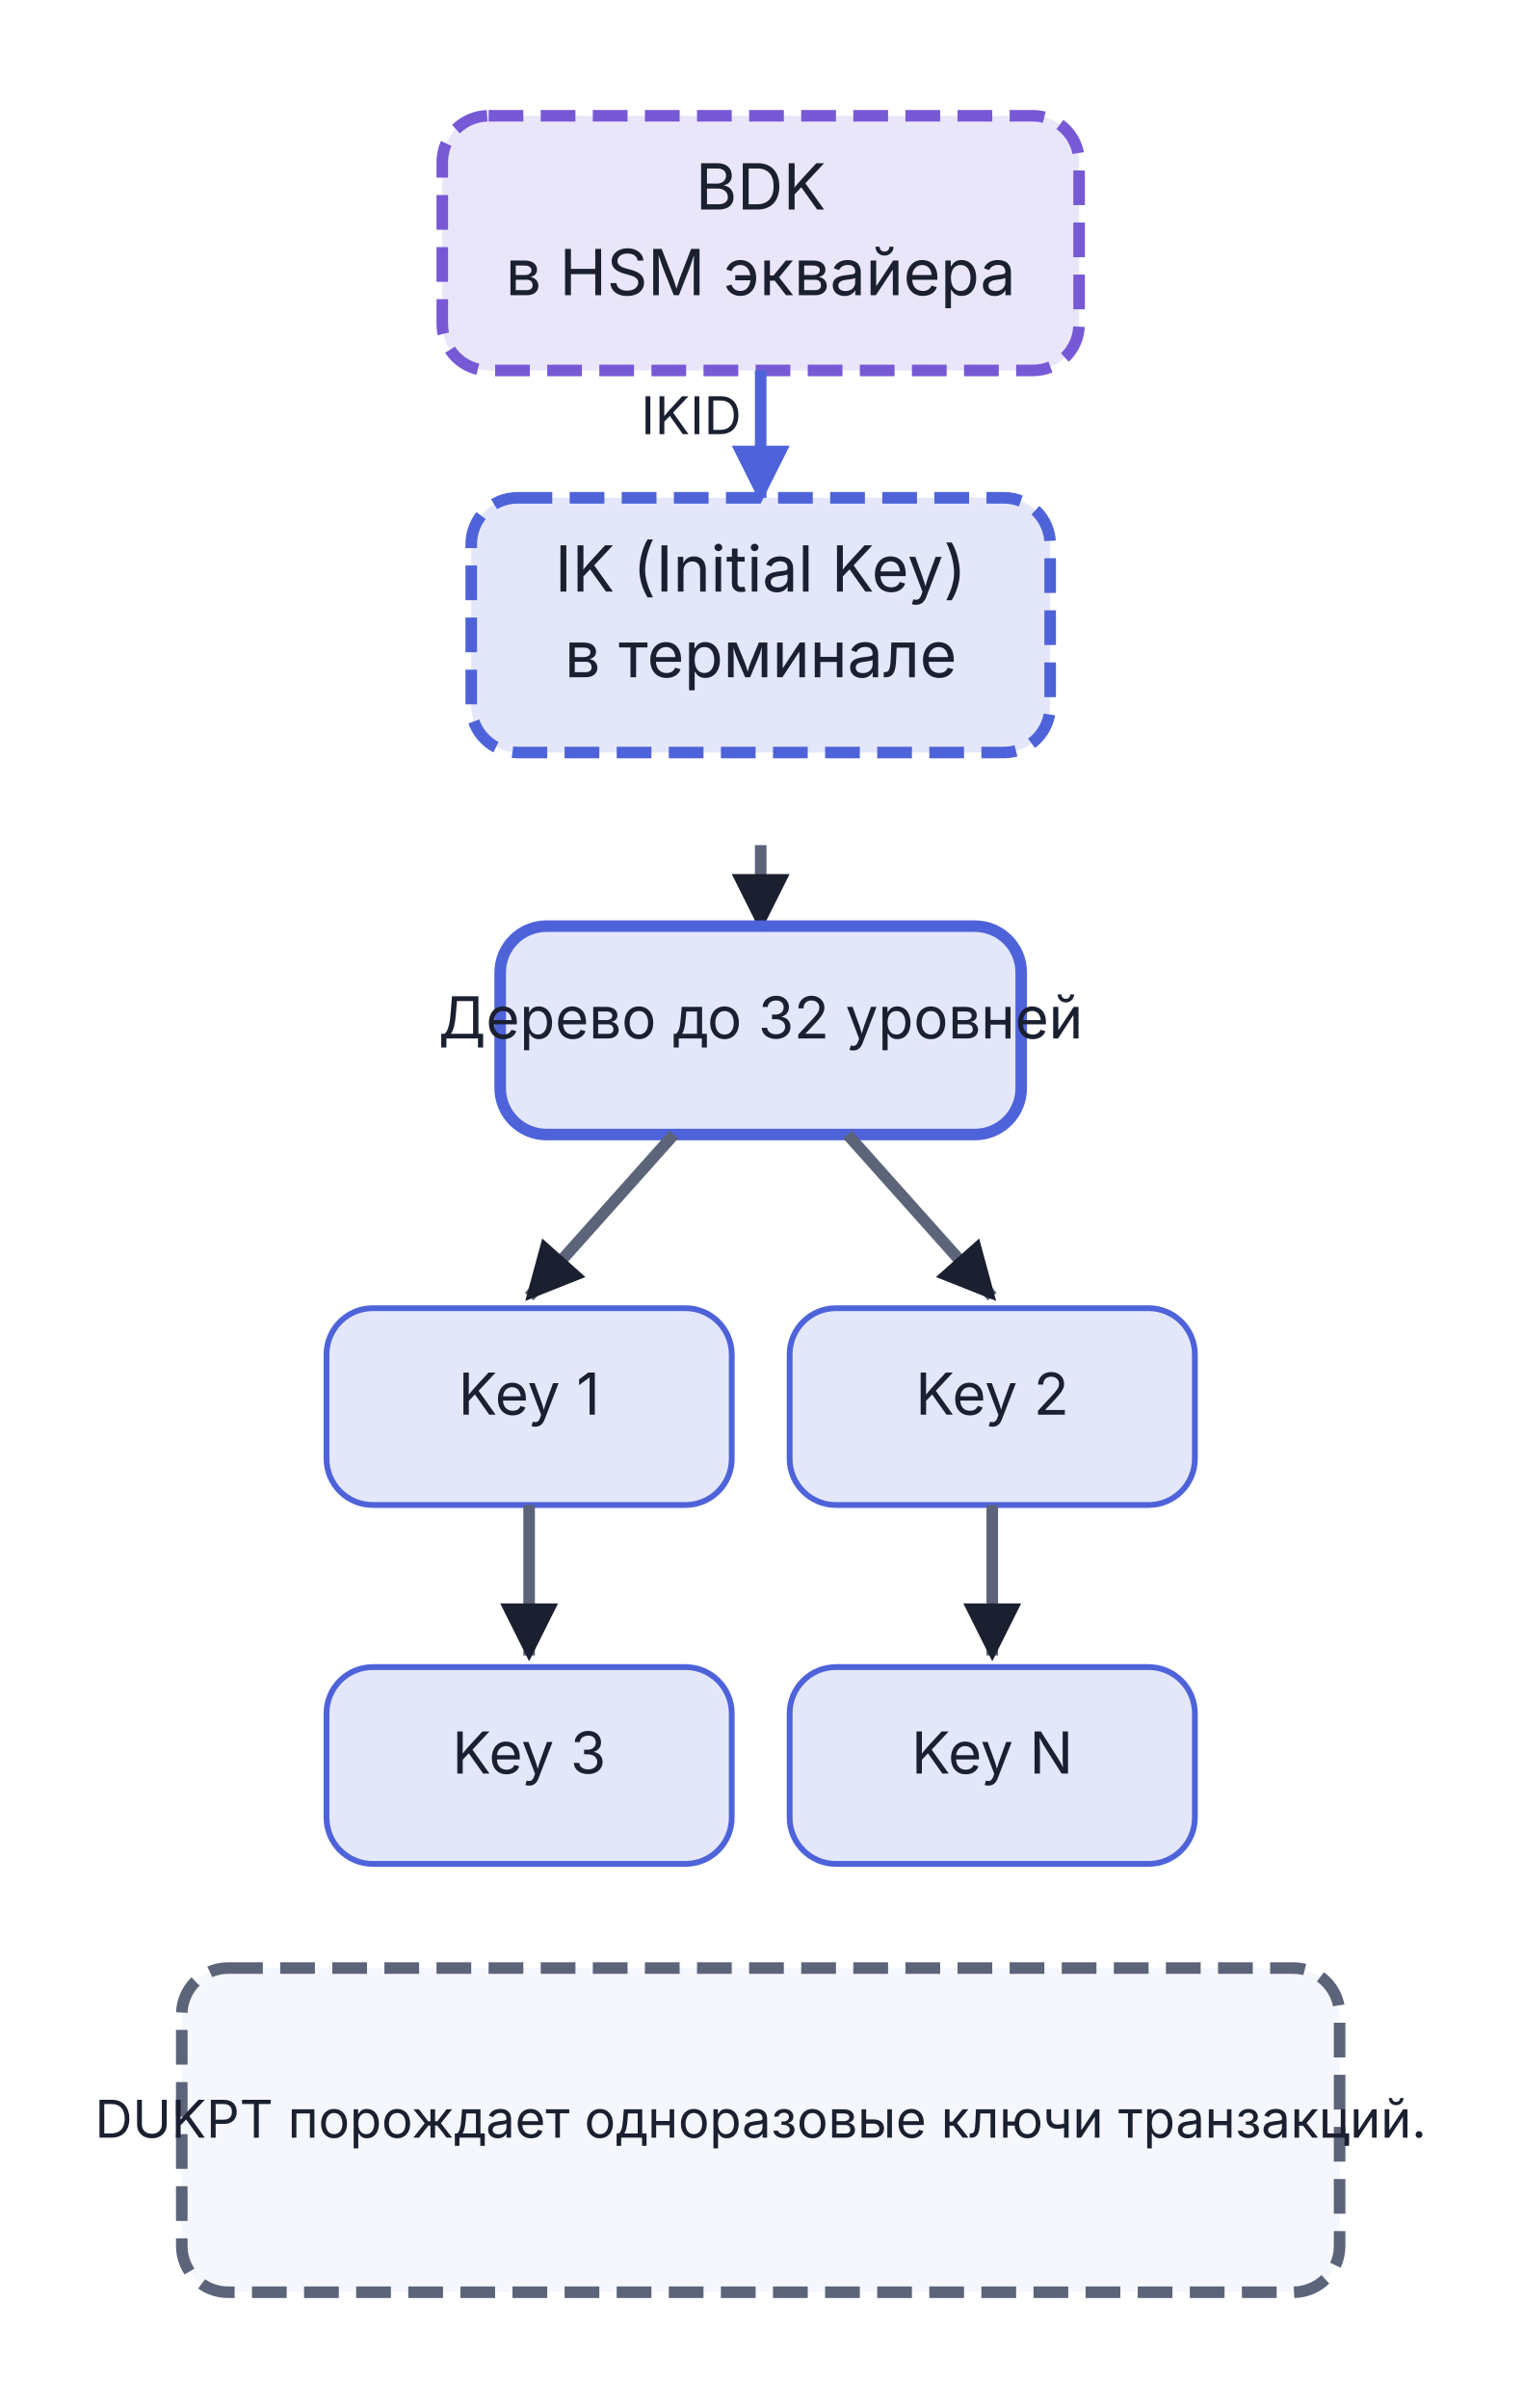
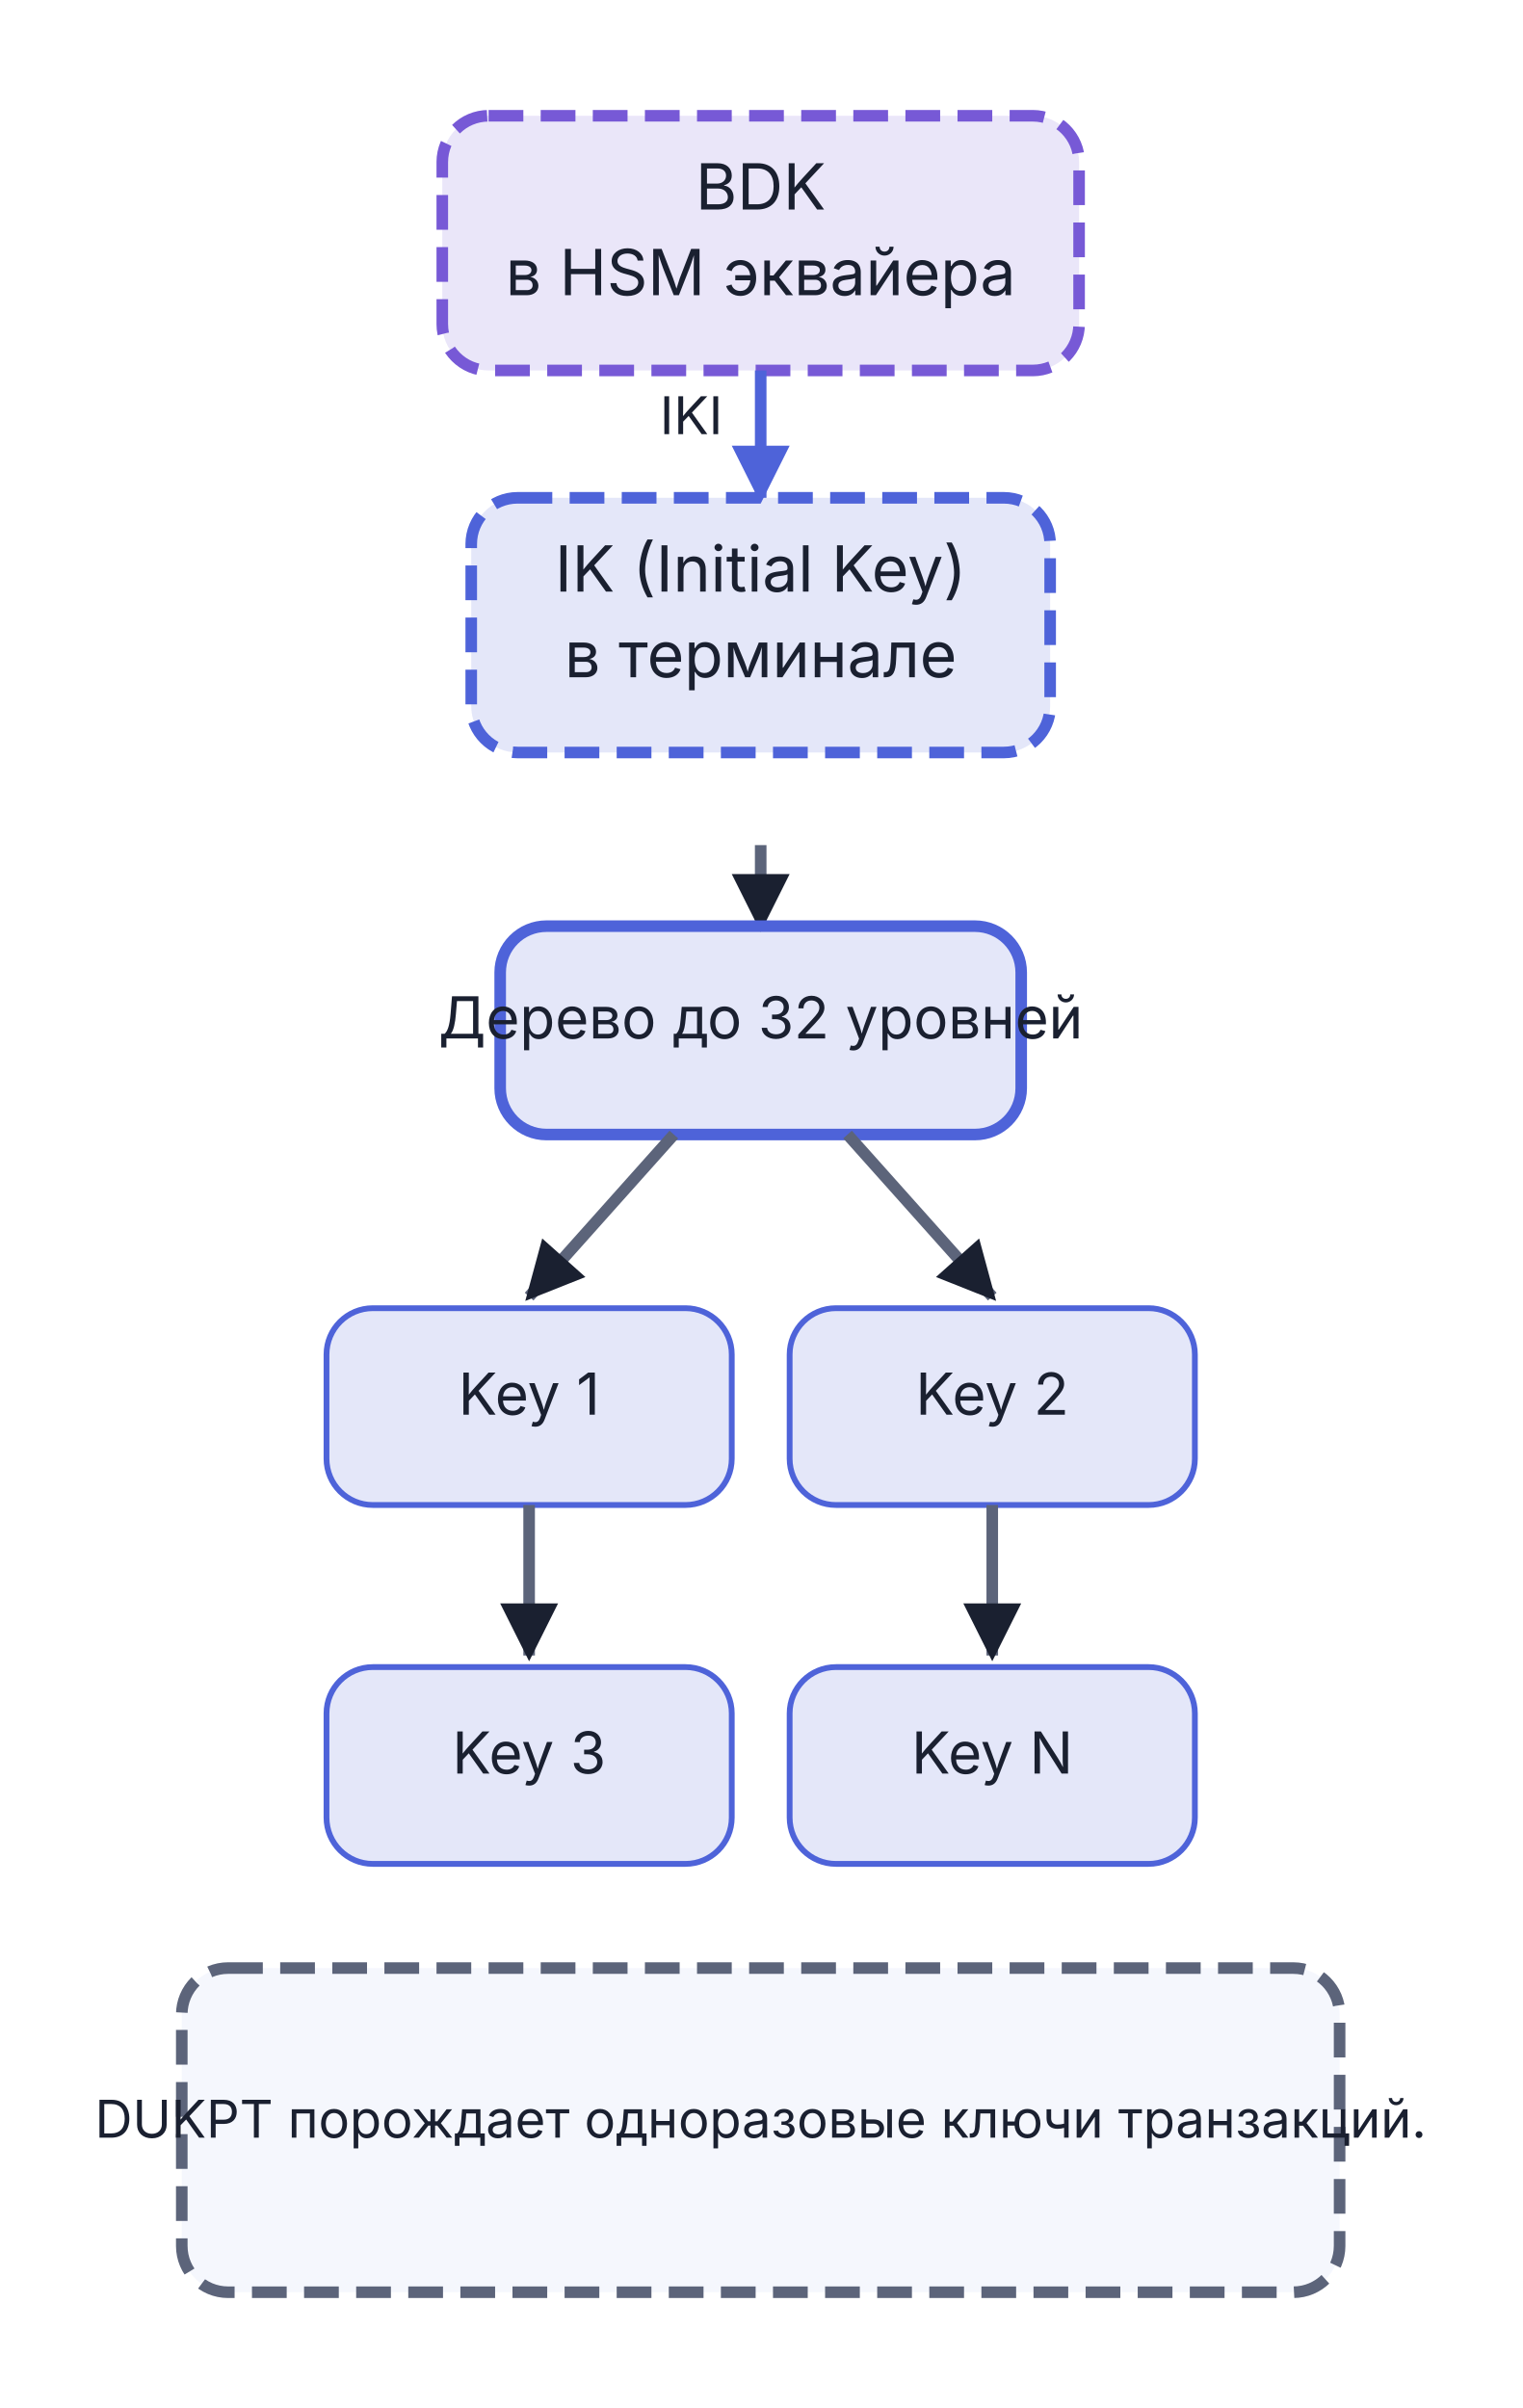
<svg xmlns="http://www.w3.org/2000/svg" viewBox="0 0 263 416" width="263" height="416">
  <defs>
    <marker id="arr-Muted" viewBox="0 0 10 10" refX="9" refY="5" markerWidth="5" markerHeight="5" orient="auto">
      <path d="M0,0 L10,5 L0,10 Z" fill="#1A2030" />
    </marker>
    <marker id="arr-AccentA" viewBox="0 0 10 10" refX="9" refY="5" markerWidth="5" markerHeight="5" orient="auto">
      <path d="M0,0 L10,5 L0,10 Z" fill="#4E63D9" />
    </marker>
  </defs>
  <rect x="76.4" y="20.0" width="110" height="44" rx="8" fill="#7759D6" fill-opacity="0.15" stroke="#7759D6" stroke-width="2" stroke-dasharray="6,3" />
  <text x="131.4" y="36.2" text-anchor="middle" font-family="Inter, -apple-system, BlinkMacSystemFont, 'Helvetica Neue', Arial, sans-serif" font-size="11" font-weight="normal" fill="#1A2030">BDK</text>
  <text x="131.4" y="51.0" text-anchor="middle" font-family="Inter, -apple-system, BlinkMacSystemFont, 'Helvetica Neue', Arial, sans-serif" font-size="11" font-weight="normal" fill="#1A2030">в HSM эквайера</text>
  <line x1="131.4" y1="64.0" x2="131.4" y2="86.0" stroke="#4E63D9" stroke-width="2" marker-end="url(#arr-AccentA)" />
-   <text x="119.4" y="75.0" text-anchor="middle" font-family="Inter, -apple-system, BlinkMacSystemFont, 'Helvetica Neue', Arial, sans-serif" font-size="9" fill="#1A2030">IKID</text>
+   <text x="119.4" y="75.0" text-anchor="middle" font-family="Inter, -apple-system, BlinkMacSystemFont, 'Helvetica Neue', Arial, sans-serif" font-size="9" fill="#1A2030">IKI</text>
  <rect x="81.4" y="86.0" width="100" height="44" rx="8" fill="#4E63D9" fill-opacity="0.15" stroke="#4E63D9" stroke-width="2" stroke-dasharray="6,3" />
  <text x="131.4" y="102.2" text-anchor="middle" font-family="Inter, -apple-system, BlinkMacSystemFont, 'Helvetica Neue', Arial, sans-serif" font-size="11" font-weight="normal" fill="#1A2030">IK (Initial Key)</text>
  <text x="131.4" y="117.0" text-anchor="middle" font-family="Inter, -apple-system, BlinkMacSystemFont, 'Helvetica Neue', Arial, sans-serif" font-size="11" font-weight="normal" fill="#1A2030">в терминале</text>
  <line x1="131.4" y1="146.0" x2="131.4" y2="160.0" stroke="#5C647A" stroke-width="2" marker-end="url(#arr-Muted)" />
  <rect x="86.4" y="160.0" width="90" height="36" rx="8" fill="#4E63D9" fill-opacity="0.15" stroke="#4E63D9" stroke-width="2" />
  <text x="131.4" y="179.4" text-anchor="middle" font-family="Inter, -apple-system, BlinkMacSystemFont, 'Helvetica Neue', Arial, sans-serif" font-size="10" font-weight="normal" fill="#1A2030">Дерево до 32 уровней</text>
  <line x1="116.4" y1="196.0" x2="91.4" y2="224.0" stroke="#5C647A" stroke-width="2" marker-end="url(#arr-Muted)" />
  <line x1="146.4" y1="196.0" x2="171.4" y2="224.0" stroke="#5C647A" stroke-width="2" marker-end="url(#arr-Muted)" />
  <rect x="56.4" y="226.0" width="70" height="34" rx="8" fill="#4E63D9" fill-opacity="0.15" stroke="#4E63D9" stroke-width="1" />
  <text x="91.4" y="244.4" text-anchor="middle" font-family="Inter, -apple-system, BlinkMacSystemFont, 'Helvetica Neue', Arial, sans-serif" font-size="10" font-weight="normal" fill="#1A2030">Key 1</text>
  <rect x="136.4" y="226.0" width="70" height="34" rx="8" fill="#4E63D9" fill-opacity="0.15" stroke="#4E63D9" stroke-width="1" />
  <text x="171.4" y="244.4" text-anchor="middle" font-family="Inter, -apple-system, BlinkMacSystemFont, 'Helvetica Neue', Arial, sans-serif" font-size="10" font-weight="normal" fill="#1A2030">Key 2</text>
  <line x1="91.4" y1="260.0" x2="91.4" y2="286.0" stroke="#5C647A" stroke-width="2" marker-end="url(#arr-Muted)" />
  <line x1="171.4" y1="260.0" x2="171.4" y2="286.0" stroke="#5C647A" stroke-width="2" marker-end="url(#arr-Muted)" />
  <rect x="56.4" y="288.0" width="70" height="34" rx="8" fill="#4E63D9" fill-opacity="0.15" stroke="#4E63D9" stroke-width="1" />
  <text x="91.4" y="306.4" text-anchor="middle" font-family="Inter, -apple-system, BlinkMacSystemFont, 'Helvetica Neue', Arial, sans-serif" font-size="10" font-weight="normal" fill="#1A2030">Key 3</text>
  <rect x="136.4" y="288.0" width="70" height="34" rx="8" fill="#4E63D9" fill-opacity="0.15" stroke="#4E63D9" stroke-width="1" />
  <text x="171.4" y="306.4" text-anchor="middle" font-family="Inter, -apple-system, BlinkMacSystemFont, 'Helvetica Neue', Arial, sans-serif" font-size="10" font-weight="normal" fill="#1A2030">Key N</text>
  <rect x="31.4" y="340.0" width="200" height="56" rx="8" fill="#F5F7FD" stroke="#5C647A" stroke-width="2" stroke-dasharray="6,3" />
  <text x="131.4" y="369.3" text-anchor="middle" font-family="Inter, -apple-system, BlinkMacSystemFont, 'Helvetica Neue', Arial, sans-serif" font-size="9" font-weight="normal" fill="#1A2030">DUKPT порождает одноразовые ключи транзакций.</text>
</svg>
